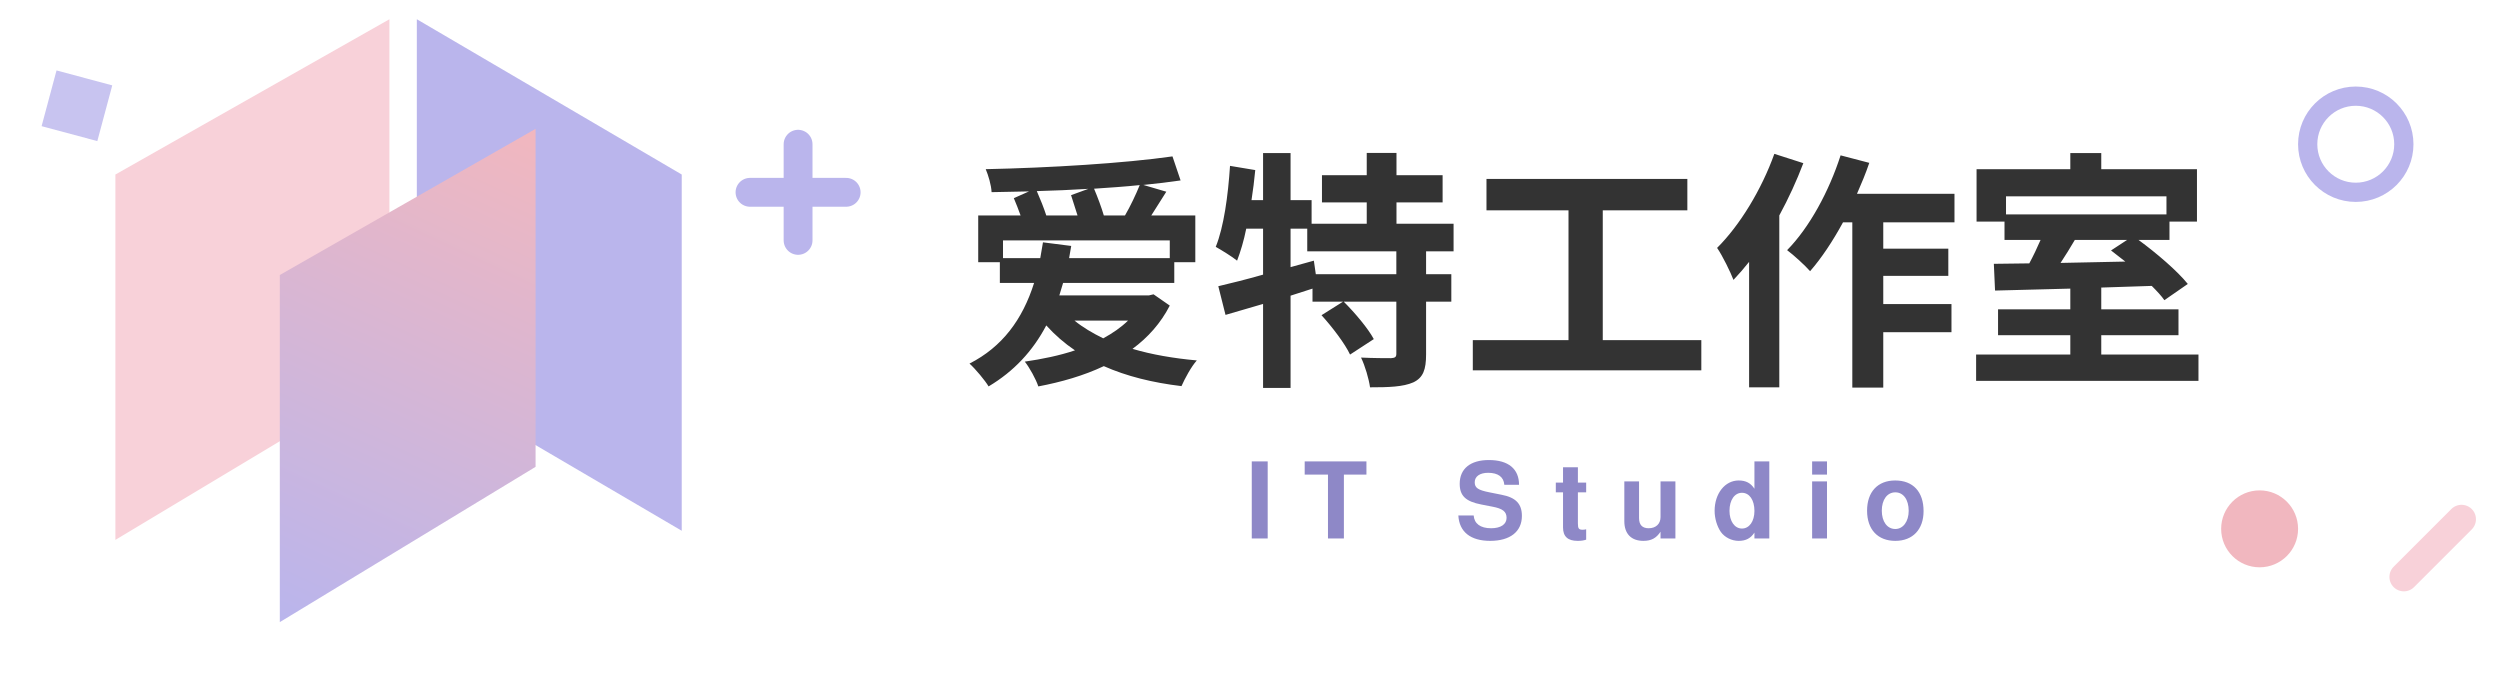
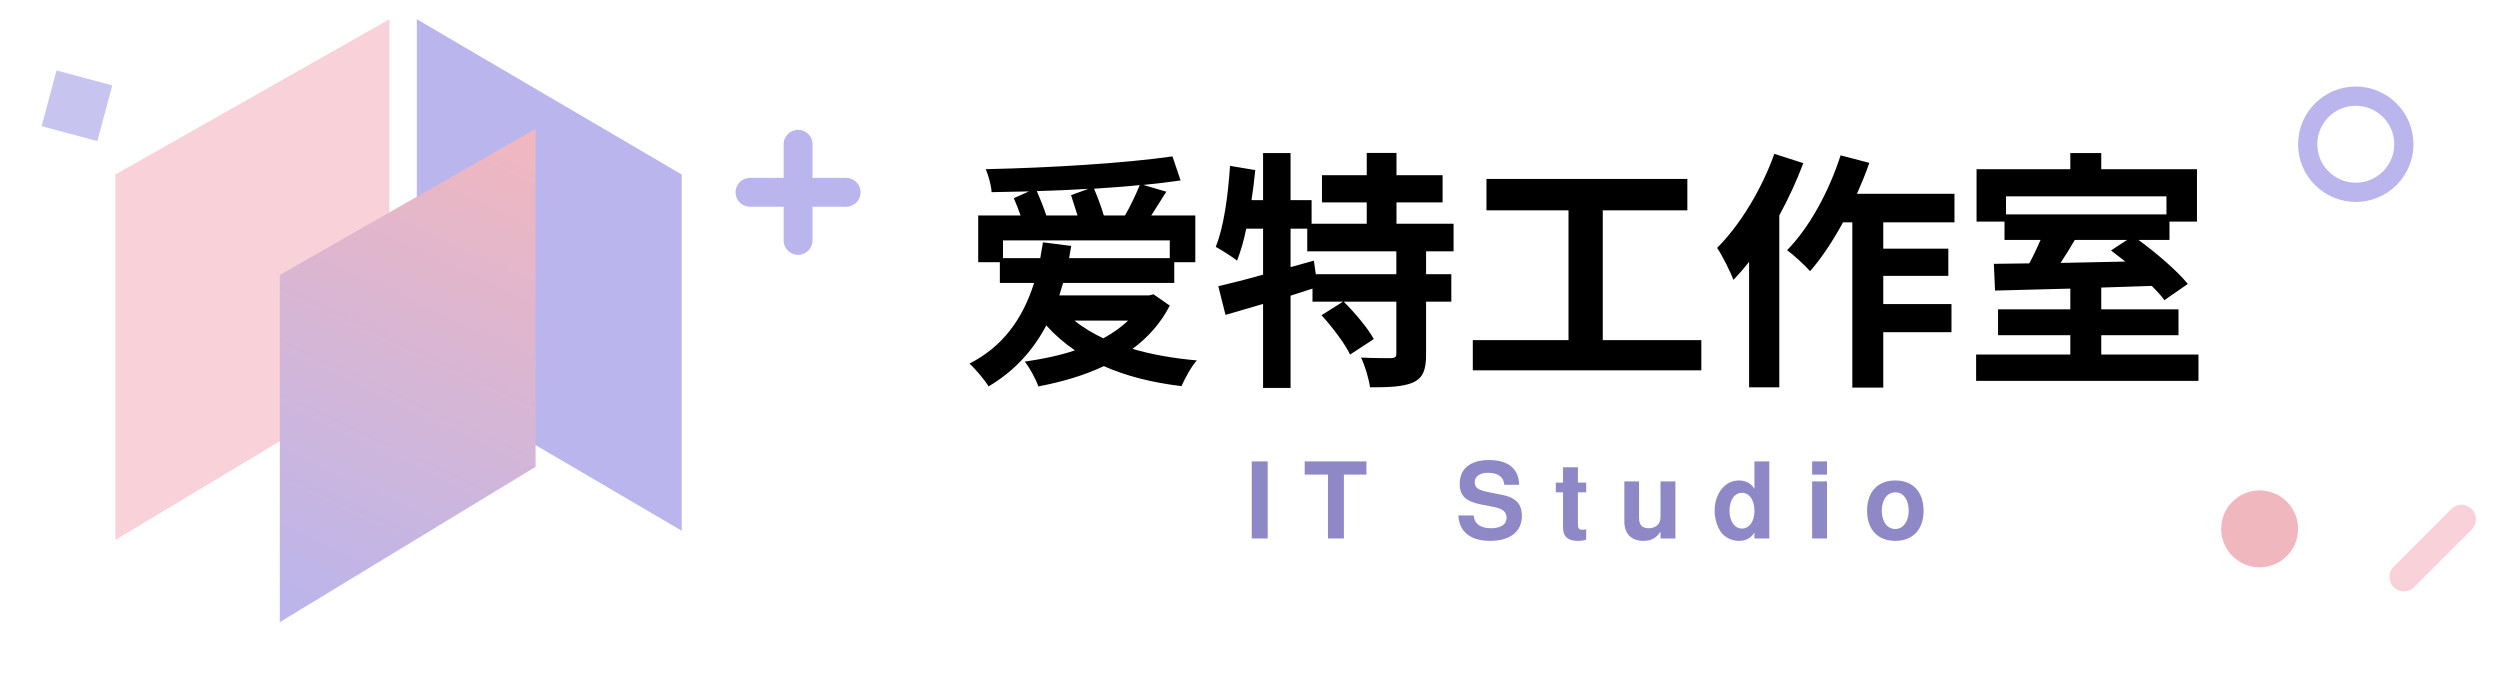
<svg xmlns="http://www.w3.org/2000/svg" width="260" height="70" viewBox="0 0 260 70">
  <defs>
    <style>
            /* 原始Logo样式 */
            .cls-1 { fill: #f8d1d9; }
            .cls-1, .cls-2, .cls-3 { fill-rule: evenodd; }
            .cls-2 { fill: #bab5ec; }
            .cls-3 { fill: url(#linear-gradient); }

            /* 文字样式 */
            .text-group {
            font-family: "PingFang SC", "Microsoft YaHei", "Heiti SC", sans-serif;
            text-anchor: middle;
            }
            .text-cn {
            font-size: 26px;
            font-weight: 800;
-             fill: #333333;
+             fill: currentColor;
            }
            .text-en {
            font-family: "Helvetica Neue", Helvetica, Arial, sans-serif;
            font-size: 11px;
            font-weight: 600;
            letter-spacing: 3px;
            fill: #8e88c7;
            text-transform: uppercase;
            }

            /* 装饰元素样式 */
            .deco-solid-circle { fill: #f1b7bf; }
            .deco-hollow-circle { fill: none; stroke: #bab5ec; stroke-width: 2; }
            .deco-plus { stroke: #bab5ec; stroke-width: 3; stroke-linecap: round; }
            .deco-square { fill: #bab5ec; opacity: 0.8; }
            .deco-line { stroke: #f8d1d9; stroke-width: 3; stroke-linecap: round; }
        </style>
    <linearGradient id="linear-gradient" x1="19.41" y1="66" x2="44.59" y2="12" gradientUnits="userSpaceOnUse">
      <stop offset="0" stop-color="#bab5ec" />
      <stop offset="1" stop-color="#f1b7bf" />
    </linearGradient>
  </defs>
  <g id="decorations">
    <rect class="deco-square" x="5" y="8" width="6" height="6" transform="rotate(15 8 11)" />
    <path class="deco-plus" d="M78 20 L88 20 M83 15 L83 25" />
    <circle class="deco-hollow-circle" cx="245" cy="15" r="5" />
    <circle class="deco-solid-circle" cx="235" cy="55" r="4" />
    <path class="deco-line" d="M250 60 L256 54" />
  </g>
  <g id="logo-main" transform="translate(12, 2) scale(0.95)">
    <path id="cls-1" class="cls-1" d="M0,17L30,0V39L0,57V17Z" />
    <path id="cls-2" class="cls-2" d="M33,39L62,56V17L33,0V39Z" />
    <path id="cls-3" data-name="cls-3" class="cls-3" d="M18,28L46,12V49L18,66V28Z" />
  </g>
  <g class="text-group" transform="translate(165, 0)">
-     <text y="38" class="text-cn">爱特工作室</text>
-     <text y="56" class="text-en">IT Studio</text>
+     <text y="38" id="logo-text-cn" class="text-cn" style="font-family: 'PingFang SC', 'Microsoft YaHei', 'Heiti SC', sans-serif; text-anchor: middle; font-size: 26px; font-weight: 800; fill: currentColor;">爱特工作室</text>
+     <text y="56" class="text-en" style="font-family: 'Helvetica Neue', Helvetica, Arial, sans-serif; text-anchor: middle; font-size: 11px; font-weight: 600; letter-spacing: 3px; fill: #8e88c7; text-transform: uppercase;">IT Studio</text>
  </g>
</svg>
